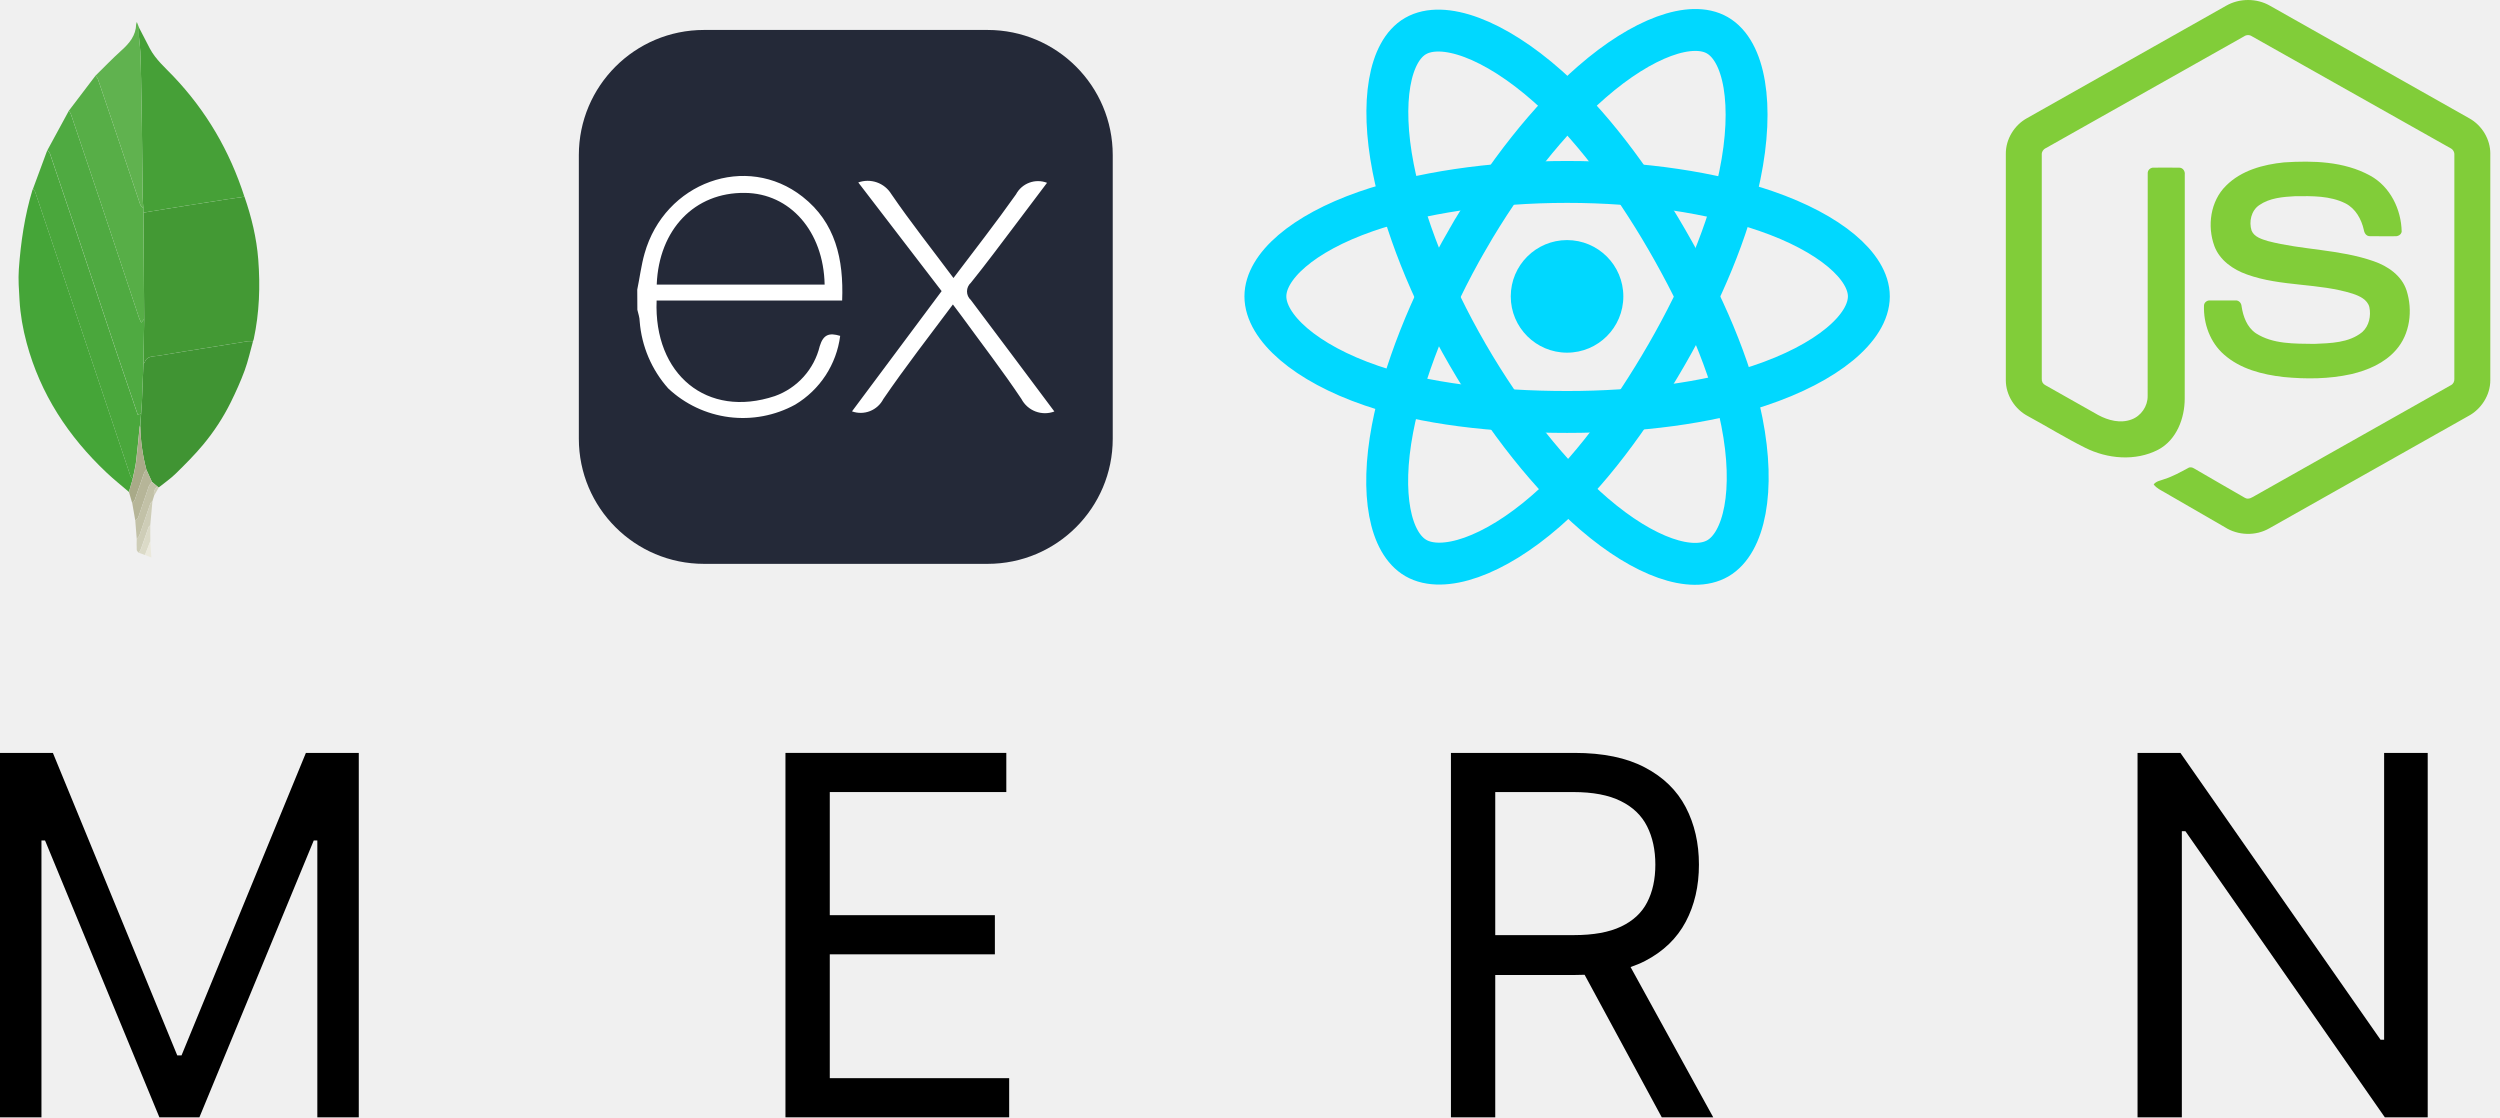
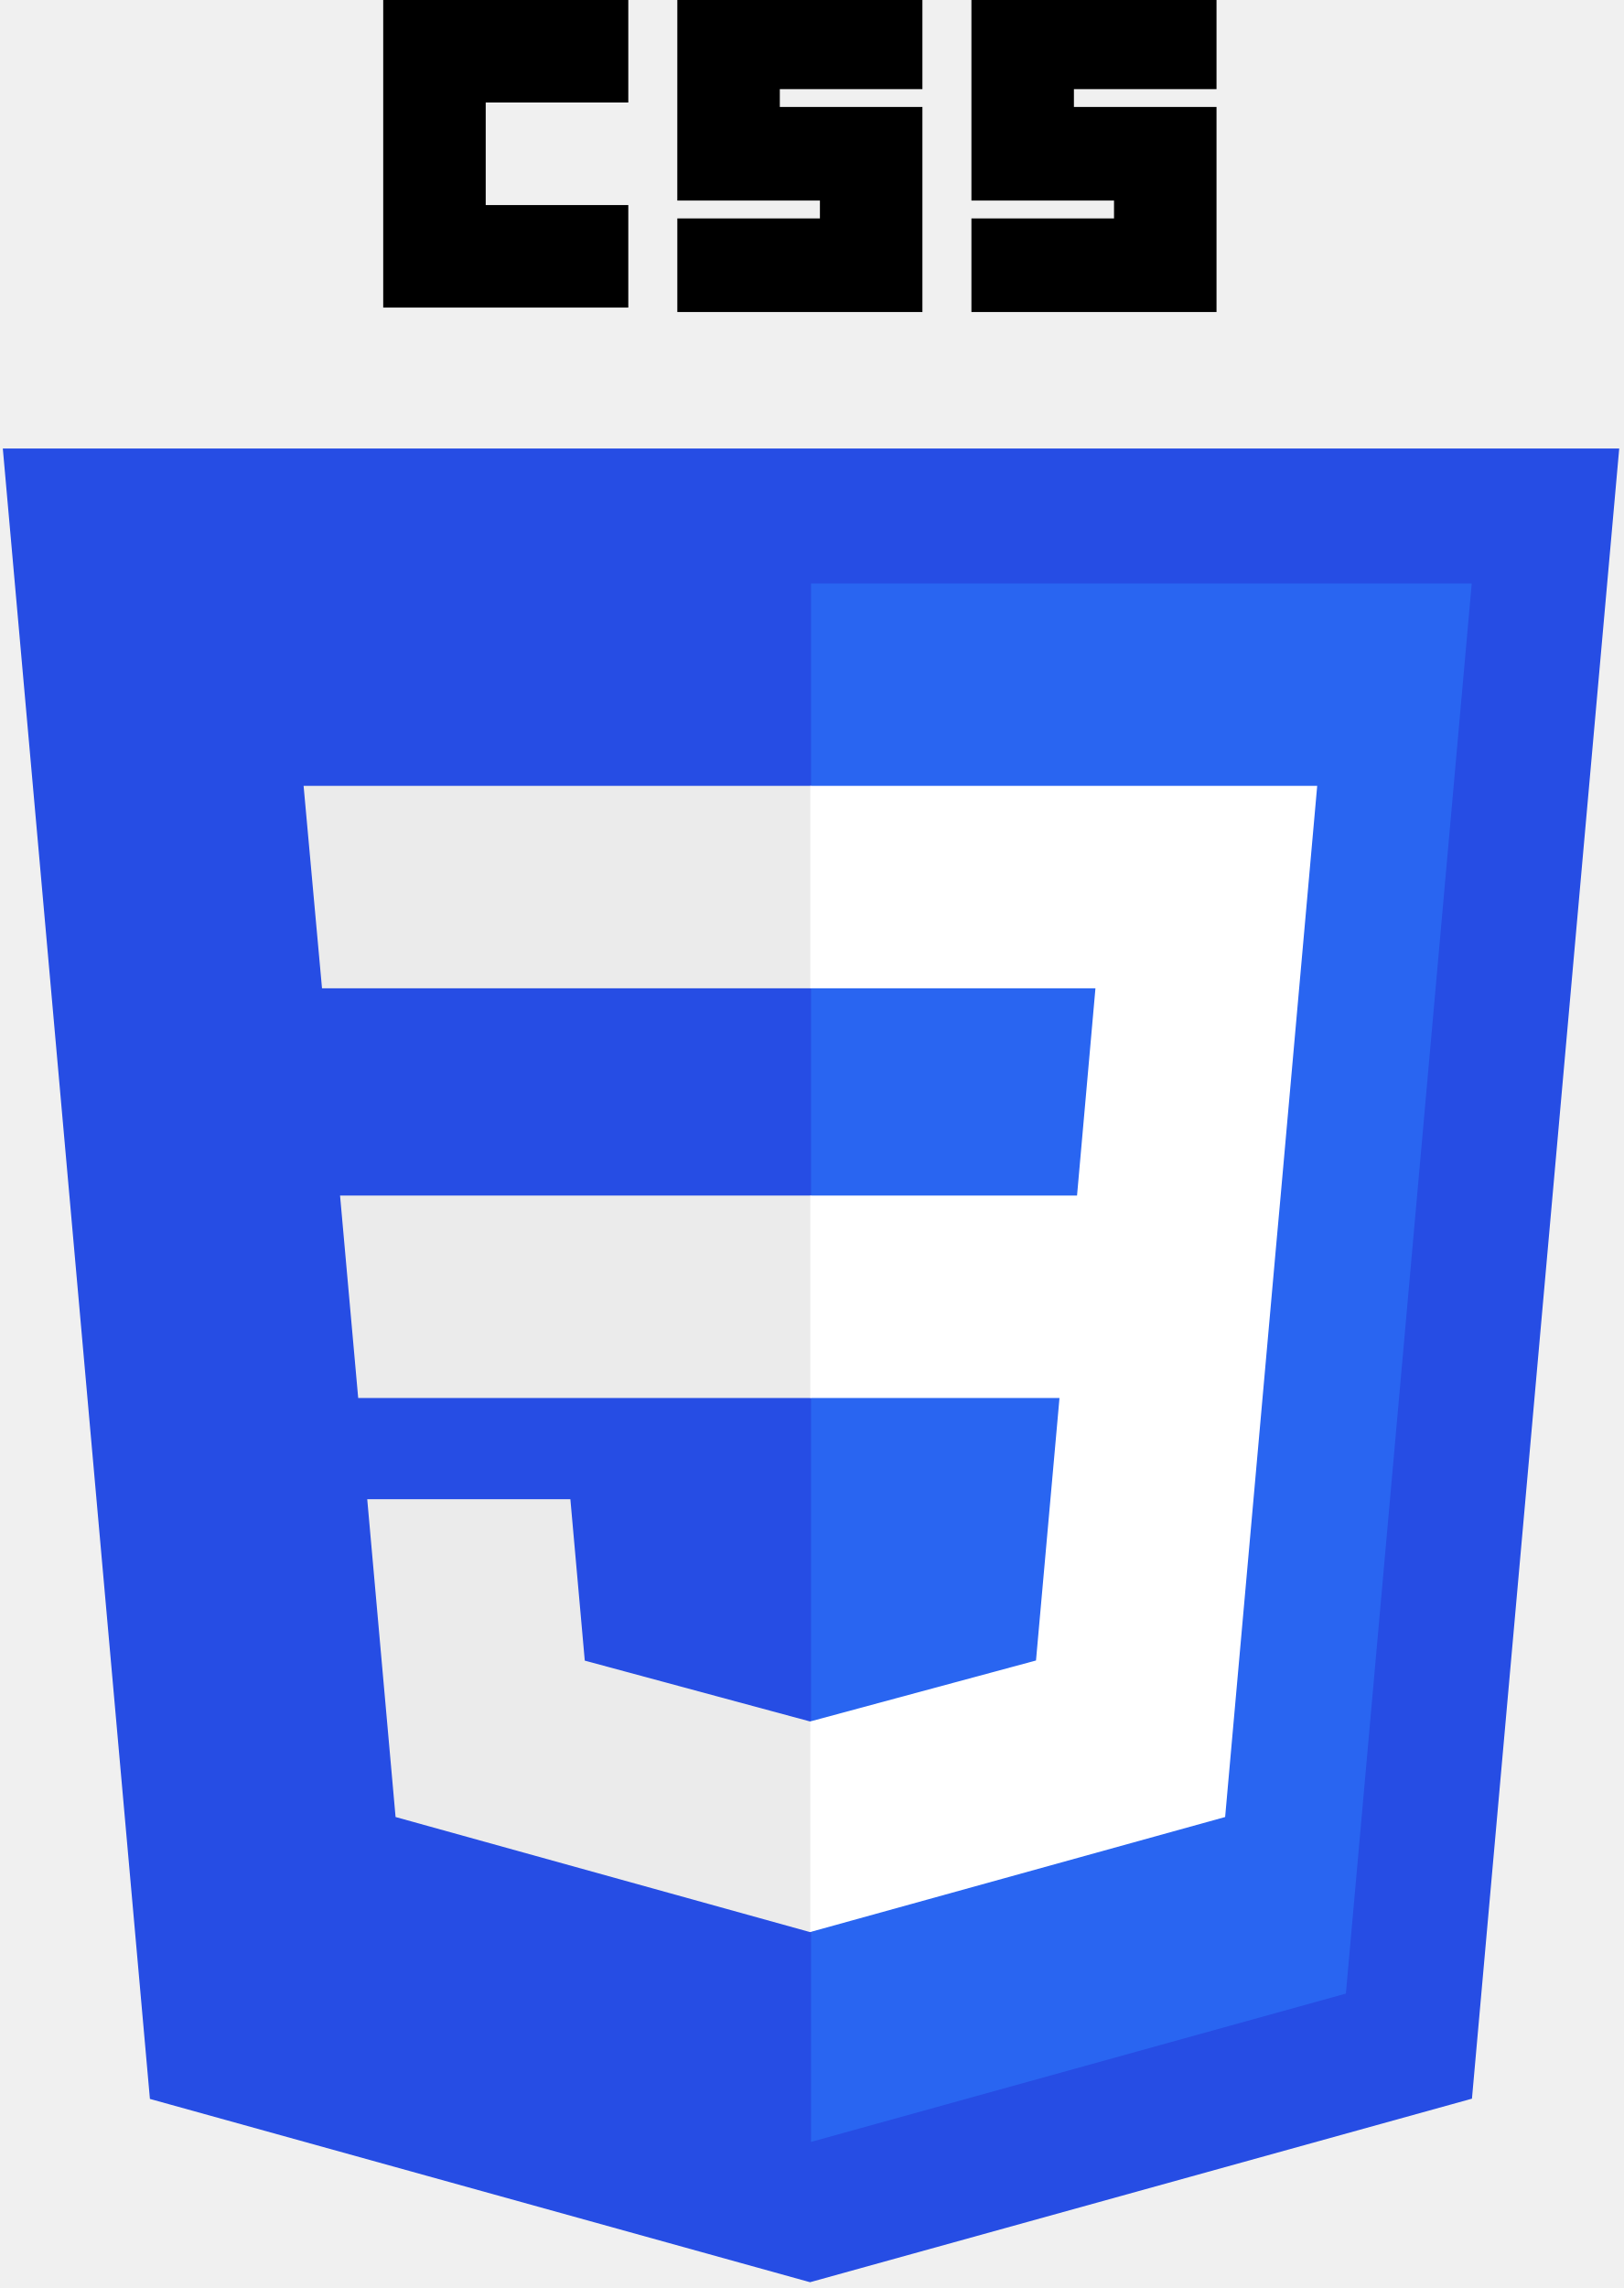
- <svg xmlns="http://www.w3.org/2000/svg" width="179" height="80" viewBox="0 0 179 80" fill="none">
-   <path d="M112.2 25.251C114.427 25.251 116.231 23.447 116.231 21.221C116.231 18.995 114.427 17.19 112.2 17.19C109.975 17.19 108.17 18.995 108.17 21.221C108.17 23.447 109.975 25.251 112.2 25.251Z" fill="#00D8FF" />
-   <path d="M112.206 13.026C117.618 13.026 122.645 13.803 126.435 15.108C131.002 16.68 133.81 19.063 133.81 21.221C133.81 23.47 130.834 26.002 125.93 27.627C122.222 28.855 117.343 29.496 112.206 29.496C106.94 29.496 101.952 28.895 98.203 27.613C93.459 25.992 90.602 23.427 90.602 21.221C90.602 19.081 93.283 16.716 97.785 15.146C101.59 13.82 106.741 13.026 112.205 13.026H112.206Z" stroke="#00D8FF" stroke-width="3" />
-   <path d="M105.072 17.147C107.775 12.46 110.959 8.493 113.983 5.861C117.626 2.69 121.094 1.449 122.963 2.526C124.911 3.65 125.618 7.493 124.575 12.553C123.788 16.378 121.905 20.925 119.339 25.375C116.708 29.938 113.695 33.957 110.712 36.565C106.938 39.864 103.289 41.058 101.378 39.956C99.523 38.887 98.814 35.383 99.704 30.698C100.456 26.74 102.342 21.881 105.071 17.147H105.072Z" stroke="#00D8FF" stroke-width="3" />
-   <path d="M105.079 25.387C102.368 20.704 100.522 15.964 99.751 12.03C98.824 7.29 99.48 3.666 101.347 2.584C103.294 1.458 106.976 2.765 110.839 6.195C113.76 8.788 116.759 12.689 119.333 17.135C121.972 21.693 123.949 26.311 124.719 30.197C125.692 35.115 124.904 38.873 122.995 39.978C121.143 41.05 117.753 39.915 114.138 36.804C111.084 34.176 107.817 30.116 105.079 25.387Z" stroke="#00D8FF" stroke-width="3" />
-   <path d="M159.396 0.408C160.344 -0.135 161.579 -0.137 162.526 0.408C167.29 3.1 172.056 5.788 176.82 8.482C177.716 8.986 178.315 9.983 178.306 11.016V27.213C178.313 28.288 177.654 29.309 176.709 29.802C171.96 32.48 167.214 35.16 162.466 37.837C161.498 38.39 160.239 38.348 159.302 37.749C157.878 36.924 156.452 36.103 155.028 35.278C154.737 35.105 154.409 34.967 154.204 34.685C154.386 34.44 154.71 34.41 154.974 34.303C155.568 34.114 156.114 33.81 156.66 33.516C156.798 33.421 156.967 33.458 157.099 33.542C158.316 34.24 159.523 34.959 160.745 35.65C161.005 35.8 161.269 35.6 161.492 35.476C166.152 32.843 170.817 30.219 175.477 27.584C175.649 27.501 175.745 27.318 175.731 27.129C175.734 21.786 175.731 16.442 175.732 11.099C175.752 10.884 175.628 10.687 175.434 10.599C170.702 7.934 165.972 5.265 161.24 2.6C161.158 2.543 161.061 2.513 160.962 2.513C160.862 2.513 160.765 2.542 160.683 2.599C155.951 5.265 151.222 7.937 146.491 10.601C146.298 10.69 146.168 10.884 146.191 11.099C146.192 16.442 146.191 21.786 146.191 27.13C146.183 27.222 146.203 27.315 146.249 27.395C146.295 27.475 146.365 27.54 146.448 27.579C147.711 28.295 148.975 29.006 150.238 29.72C150.95 30.103 151.824 30.331 152.608 30.037C153.3 29.789 153.785 29.083 153.772 28.348C153.779 23.036 153.769 17.724 153.777 12.412C153.76 12.177 153.984 11.982 154.213 12.004C154.82 12 155.427 11.996 156.034 12.006C156.287 12 156.461 12.254 156.43 12.491C156.427 17.837 156.436 23.182 156.426 28.528C156.427 29.953 155.842 31.503 154.524 32.2C152.901 33.041 150.894 32.862 149.291 32.056C147.902 31.363 146.577 30.545 145.214 29.803C144.266 29.312 143.611 28.287 143.617 27.213V11.016C143.607 9.962 144.231 8.947 145.154 8.449C149.902 5.77 154.649 3.088 159.396 0.408Z" fill="#81CD39" />
-   <path d="M163.541 11.627C165.612 11.493 167.829 11.548 169.692 12.568C171.135 13.35 171.935 14.991 171.96 16.593C171.92 16.809 171.694 16.929 171.488 16.914C170.887 16.913 170.286 16.922 169.685 16.91C169.43 16.92 169.282 16.685 169.25 16.459C169.077 15.692 168.659 14.933 167.937 14.563C166.829 14.008 165.545 14.036 164.336 14.048C163.454 14.094 162.506 14.171 161.758 14.69C161.185 15.082 161.01 15.876 161.215 16.515C161.408 16.973 161.937 17.121 162.371 17.258C164.866 17.91 167.511 17.845 169.959 18.704C170.972 19.054 171.964 19.735 172.31 20.796C172.764 22.218 172.565 23.918 171.553 25.06C170.733 25.999 169.538 26.511 168.346 26.789C166.76 27.142 165.115 27.151 163.504 26.994C161.99 26.822 160.414 26.424 159.245 25.392C158.246 24.524 157.758 23.172 157.806 21.867C157.818 21.646 158.037 21.492 158.248 21.511C158.853 21.506 159.458 21.504 160.063 21.511C160.305 21.494 160.484 21.703 160.497 21.931C160.608 22.661 160.883 23.428 161.52 23.861C162.75 24.655 164.293 24.601 165.701 24.623C166.867 24.571 168.177 24.555 169.128 23.784C169.631 23.345 169.779 22.609 169.644 21.976C169.497 21.442 168.938 21.192 168.458 21.03C165.994 20.25 163.32 20.533 160.88 19.652C159.89 19.302 158.932 18.64 158.552 17.623C158.021 16.182 158.264 14.401 159.382 13.298C160.472 12.2 162.045 11.778 163.541 11.627Z" fill="#81CD39" />
-   <path d="M70.713 2.145H50.405C45.457 2.145 41.445 6.157 41.445 11.105V31.413C41.445 36.361 45.457 40.372 50.405 40.372H70.713C75.661 40.372 79.672 36.361 79.672 31.413V11.105C79.672 6.157 75.661 2.145 70.713 2.145Z" fill="#242938" />
-   <path d="M75.492 29.462C75.057 29.627 74.577 29.626 74.142 29.461C73.708 29.296 73.349 28.977 73.133 28.565C71.78 26.54 70.286 24.605 68.849 22.629L68.227 21.799C66.516 24.09 64.806 26.29 63.245 28.574C63.042 28.967 62.702 29.274 62.29 29.436C61.877 29.598 61.42 29.604 61.003 29.454L67.421 20.844L61.452 13.064C61.881 12.909 62.352 12.907 62.783 13.058C63.214 13.21 63.58 13.505 63.818 13.895C65.204 15.921 66.741 17.855 68.268 19.906C69.804 17.872 71.324 15.929 72.743 13.919C72.948 13.532 73.287 13.234 73.698 13.081C74.108 12.927 74.56 12.931 74.968 13.089L72.652 16.161C71.614 17.531 70.593 18.909 69.514 20.246C69.427 20.324 69.357 20.419 69.309 20.526C69.262 20.633 69.237 20.748 69.237 20.865C69.237 20.981 69.262 21.097 69.309 21.203C69.357 21.31 69.427 21.405 69.514 21.483C71.498 24.115 73.466 26.755 75.492 29.462ZM45.627 20.736C45.801 19.906 45.909 19.001 46.15 18.154C47.586 13.048 53.44 10.922 57.466 14.086C59.824 15.937 60.414 18.561 60.298 21.517H47.014C46.798 26.797 50.608 29.985 55.482 28.358C56.273 28.075 56.98 27.6 57.541 26.975C58.102 26.35 58.499 25.596 58.695 24.779C58.953 23.949 59.368 23.808 60.157 24.049C60.027 25.059 59.669 26.028 59.111 26.881C58.553 27.733 57.809 28.448 56.935 28.972C55.491 29.762 53.834 30.075 52.201 29.866C50.568 29.657 49.043 28.938 47.844 27.81C46.657 26.476 45.94 24.791 45.801 23.011C45.801 22.729 45.693 22.446 45.635 22.181C45.63 21.699 45.627 21.218 45.627 20.736ZM47.03 20.379H59.044C58.969 16.552 56.553 13.837 53.332 13.812C49.745 13.762 47.18 16.419 47.022 20.362L47.03 20.379Z" fill="white" />
-   <path fill-rule="evenodd" clip-rule="evenodd" d="M17.503 14.083C18.008 15.543 18.371 17.033 18.491 18.577C18.639 20.493 18.572 22.396 18.168 24.28L18.116 24.431C17.989 24.431 17.86 24.416 17.736 24.435C16.689 24.599 15.644 24.77 14.598 24.939C13.517 25.115 12.435 25.283 11.356 25.47C10.974 25.536 10.501 25.457 10.346 25.985L10.272 26.011L10.325 22.851L10.271 15.227L10.775 15.14C11.599 15.006 12.422 14.869 13.247 14.738C14.23 14.582 15.215 14.429 16.199 14.277C16.634 14.21 17.069 14.148 17.503 14.083Z" fill="#439934" />
-   <path fill-rule="evenodd" clip-rule="evenodd" d="M9.23 35.222C8.699 34.765 8.149 34.329 7.64 33.848C4.9 31.264 2.895 28.221 1.908 24.553C1.636 23.544 1.455 22.518 1.397 21.476C1.355 20.745 1.297 20.009 1.348 19.283C1.486 17.352 1.765 15.439 2.331 13.578L2.362 13.535C2.418 13.608 2.497 13.673 2.525 13.756C3.078 15.384 3.626 17.014 4.172 18.645C5.888 23.769 7.602 28.894 9.32 34.017C9.354 34.117 9.441 34.199 9.503 34.289L9.23 35.222Z" fill="#45A538" />
-   <path fill-rule="evenodd" clip-rule="evenodd" d="M17.499 14.083C17.064 14.148 16.63 14.21 16.195 14.277C15.211 14.429 14.227 14.582 13.243 14.738C12.419 14.868 11.595 15.005 10.771 15.14L10.268 15.227L10.264 14.899C10.247 14.629 10.219 14.358 10.215 14.089L10.159 8.922C10.145 7.844 10.126 6.767 10.104 5.689C10.093 5.02 10.073 4.35 10.046 3.681C10.029 3.322 9.971 2.964 9.948 2.605C9.935 2.398 9.953 2.19 9.957 1.983C10.214 2.48 10.466 2.981 10.729 3.475C11.146 4.256 11.811 4.831 12.41 5.459C14.774 7.941 16.453 10.825 17.499 14.083Z" fill="#46A037" />
-   <path fill-rule="evenodd" clip-rule="evenodd" d="M10.273 26.011L10.347 25.986C10.502 25.457 10.975 25.536 11.357 25.47C12.436 25.283 13.518 25.115 14.599 24.94C15.645 24.77 16.69 24.6 17.737 24.435C17.86 24.416 17.99 24.432 18.116 24.431C17.921 25.129 17.767 25.843 17.519 26.521C17.237 27.291 16.896 28.042 16.535 28.779C15.993 29.877 15.322 30.908 14.537 31.848C13.934 32.573 13.262 33.244 12.588 33.906C12.215 34.272 11.777 34.571 11.367 34.9L11.261 34.827L10.88 34.502L10.485 33.636C10.216 32.626 10.068 31.587 10.047 30.543L10.054 30.366L10.108 29.604C10.126 29.343 10.15 29.083 10.161 28.822C10.2 27.886 10.236 26.948 10.273 26.011Z" fill="#409433" />
-   <path fill-rule="evenodd" clip-rule="evenodd" d="M10.271 26.011C10.234 26.948 10.199 27.886 10.159 28.823C10.148 29.084 10.124 29.344 10.106 29.604L9.866 29.695C9.332 28.123 8.797 26.567 8.275 25.007C7.41 22.427 6.556 19.842 5.693 17.261C4.995 15.177 4.293 13.095 3.586 11.015C3.553 10.918 3.458 10.842 3.393 10.756L4.932 7.926C4.985 8.017 5.054 8.103 5.088 8.202C5.8 10.309 6.51 12.416 7.215 14.526C8.132 17.271 9.042 20.017 9.959 22.762C9.995 22.872 10.055 22.973 10.113 23.096L10.323 22.851L10.271 26.011Z" fill="#4FAA41" />
-   <path fill-rule="evenodd" clip-rule="evenodd" d="M3.386 10.756C3.453 10.842 3.547 10.918 3.58 11.015C4.287 13.095 4.989 15.177 5.686 17.261C6.55 19.842 7.404 22.427 8.268 25.007C8.791 26.567 9.325 28.122 9.86 29.695L10.1 29.604L10.046 30.367L9.997 30.543C9.913 31.378 9.843 32.215 9.741 33.048C9.69 33.466 9.581 33.876 9.498 34.289C9.436 34.199 9.349 34.117 9.315 34.017C7.596 28.894 5.883 23.768 4.167 18.645C3.621 17.014 3.072 15.384 2.52 13.756C2.492 13.673 2.413 13.608 2.357 13.535L3.386 10.756Z" fill="#4AA73C" />
-   <path fill-rule="evenodd" clip-rule="evenodd" d="M10.323 22.851L10.113 23.096C10.055 22.973 9.995 22.872 9.958 22.763C9.042 20.017 8.132 17.271 7.215 14.526C6.509 12.417 5.8 10.309 5.088 8.202C5.054 8.104 4.985 8.018 4.932 7.926L6.835 5.422C6.895 5.502 6.981 5.573 7.011 5.663C7.54 7.211 8.063 8.759 8.584 10.309C9.071 11.757 9.55 13.206 10.042 14.651C10.075 14.748 10.19 14.816 10.266 14.899L10.27 15.227L10.323 22.851Z" fill="#57AE47" />
-   <path fill-rule="evenodd" clip-rule="evenodd" d="M10.265 14.898C10.188 14.816 10.074 14.748 10.041 14.651C9.549 13.206 9.07 11.756 8.583 10.309C8.063 8.759 7.539 7.21 7.011 5.663C6.98 5.573 6.894 5.502 6.834 5.422C7.453 4.816 8.053 4.188 8.697 3.609C9.269 3.096 9.729 2.545 9.75 1.733L9.796 1.572L9.959 1.982C9.955 2.19 9.936 2.398 9.95 2.604C9.973 2.964 10.031 3.321 10.047 3.681C10.077 4.349 10.092 5.019 10.105 5.689C10.127 6.766 10.147 7.844 10.16 8.922L10.216 14.088C10.22 14.358 10.249 14.629 10.265 14.898Z" fill="#60B24F" />
-   <path fill-rule="evenodd" clip-rule="evenodd" d="M9.506 34.289C9.589 33.875 9.698 33.465 9.749 33.048C9.851 32.215 9.921 31.378 10.005 30.543L10.026 30.54L10.046 30.543C10.068 31.588 10.215 32.627 10.485 33.636C10.429 33.709 10.351 33.774 10.322 33.856C10.093 34.501 9.878 35.151 9.648 35.795C9.617 35.883 9.529 35.952 9.467 36.029L9.232 35.222L9.506 34.289Z" fill="#A9AA88" />
-   <path fill-rule="evenodd" clip-rule="evenodd" d="M9.469 36.029C9.53 35.952 9.618 35.883 9.649 35.795C9.879 35.151 10.095 34.501 10.323 33.857C10.352 33.775 10.431 33.71 10.486 33.637L10.881 34.503C10.803 34.613 10.695 34.713 10.652 34.836L9.896 37.055C9.865 37.144 9.759 37.207 9.688 37.282L9.469 36.029Z" fill="#B6B598" />
-   <path fill-rule="evenodd" clip-rule="evenodd" d="M9.686 37.282C9.757 37.206 9.863 37.144 9.894 37.054L10.65 34.836C10.693 34.712 10.801 34.612 10.879 34.502L11.261 34.828C11.076 35.01 10.974 35.221 11.035 35.487L10.919 35.867C10.867 35.932 10.79 35.989 10.764 36.063C10.5 36.819 10.249 37.578 9.983 38.334C9.949 38.429 9.856 38.504 9.79 38.589L9.686 37.282Z" fill="#C2C1A7" />
-   <path fill-rule="evenodd" clip-rule="evenodd" d="M9.788 38.588C9.854 38.503 9.947 38.428 9.981 38.333C10.247 37.578 10.498 36.818 10.762 36.062C10.788 35.988 10.864 35.931 10.917 35.866L10.757 37.609C10.714 37.659 10.652 37.702 10.632 37.759L10.099 39.285C10.062 39.389 9.99 39.482 9.934 39.58C9.884 39.515 9.796 39.452 9.791 39.384C9.776 39.12 9.787 38.854 9.788 38.588Z" fill="#CECDB7" />
-   <path fill-rule="evenodd" clip-rule="evenodd" d="M9.938 39.581C9.993 39.483 10.065 39.39 10.102 39.286L10.635 37.76C10.656 37.703 10.718 37.66 10.76 37.61L10.764 38.754L10.381 39.737L9.938 39.581Z" fill="#DBDAC7" />
-   <path fill-rule="evenodd" clip-rule="evenodd" d="M10.375 39.736L10.758 38.754L10.837 39.916L10.375 39.736Z" fill="#EBE9DC" />
-   <path fill-rule="evenodd" clip-rule="evenodd" d="M11.035 35.487C10.974 35.221 11.076 35.01 11.261 34.827L11.367 34.9L11.035 35.487Z" fill="#CECDB7" />
-   <path fill-rule="evenodd" clip-rule="evenodd" d="M10.044 30.544L10.023 30.541L10.002 30.544L10.051 30.367L10.044 30.544Z" fill="#4FAA41" />
-   <path d="M0 53.908H3.787L12.691 75.566H12.998L21.902 53.908H25.689V80H22.721V60.176H22.465L14.277 80H11.412L3.224 60.176H2.968V80H0V53.908Z" fill="black" />
-   <path d="M56.239 80V53.908H72.052V56.711H59.412V65.527H71.233V68.33H59.412V77.197H72.257V80H56.239Z" fill="black" />
-   <path d="M103.887 80V53.908H112.74C114.787 53.908 116.467 54.256 117.781 54.953C119.094 55.641 120.067 56.588 120.698 57.794C121.329 59 121.644 60.372 121.644 61.909C121.644 63.446 121.329 64.809 120.698 65.999C120.067 67.188 119.099 68.122 117.794 68.801C116.489 69.472 114.821 69.808 112.791 69.808H105.627V66.954H112.689C114.088 66.954 115.214 66.75 116.067 66.343C116.928 65.935 117.551 65.357 117.934 64.61C118.327 63.854 118.523 62.954 118.523 61.909C118.523 60.864 118.327 59.951 117.934 59.17C117.542 58.389 116.915 57.785 116.054 57.361C115.192 56.928 114.054 56.711 112.638 56.711H107.06V80H103.887ZM116.22 68.279L122.668 80H118.983L112.638 68.279H116.22Z" fill="black" />
-   <path d="M173.824 53.908V80H170.754L156.476 59.514H156.22V80H153.048V53.908H156.118L170.447 74.445H170.703V53.908H173.824Z" fill="black" />
+ <svg xmlns="http://www.w3.org/2000/svg" width="71" height="100" viewBox="0 0 71 100" fill="none">
+   <g clip-path="url(#clip0_524_280)">
+     <path d="M35.414 99.747L6.554 91.736L0.123 19.603H70.791L64.353 91.725L35.414 99.747Z" fill="#264DE4" />
+     <path d="M58.841 87.132L64.343 25.5H35.457V93.615L58.841 87.132Z" fill="#2965F1" />
+     <path d="M14.867 52.254L15.66 61.101H35.457V52.254H14.867ZM13.273 34.348L14.078 43.194H35.457V34.348H13.273ZM35.457 75.23L35.418 75.24L25.566 72.58L24.936 65.524H16.055L17.294 79.415L35.416 84.445L35.457 84.434V75.23Z" fill="#EBEBEB" />
+     <path d="M16.754 0H27.469V4.481H21.235V8.962H27.469V13.442H16.754V0ZM29.612 0H40.327V3.896H34.093V4.676H40.327V13.637H29.612V9.546H35.846V8.766H29.611L29.612 0ZM42.47 0H53.185V3.896H46.951V4.676H53.185V13.637H42.47V9.546H48.704V8.766H42.47L42.47 0Z" fill="black" />
+     <path d="M55.99 52.254L57.587 34.348H35.426V43.194H47.892L47.087 52.254H35.426V61.101H46.32L45.293 72.574L35.426 75.237V84.441L53.562 79.415L53.695 77.92L55.775 54.629L55.99 52.254Z" fill="white" />
+   </g>
+   <defs>
+     <clipPath id="clip0_524_280">
+       <rect width="70.914" height="100" fill="white" />
+     </clipPath>
+   </defs>
</svg>
